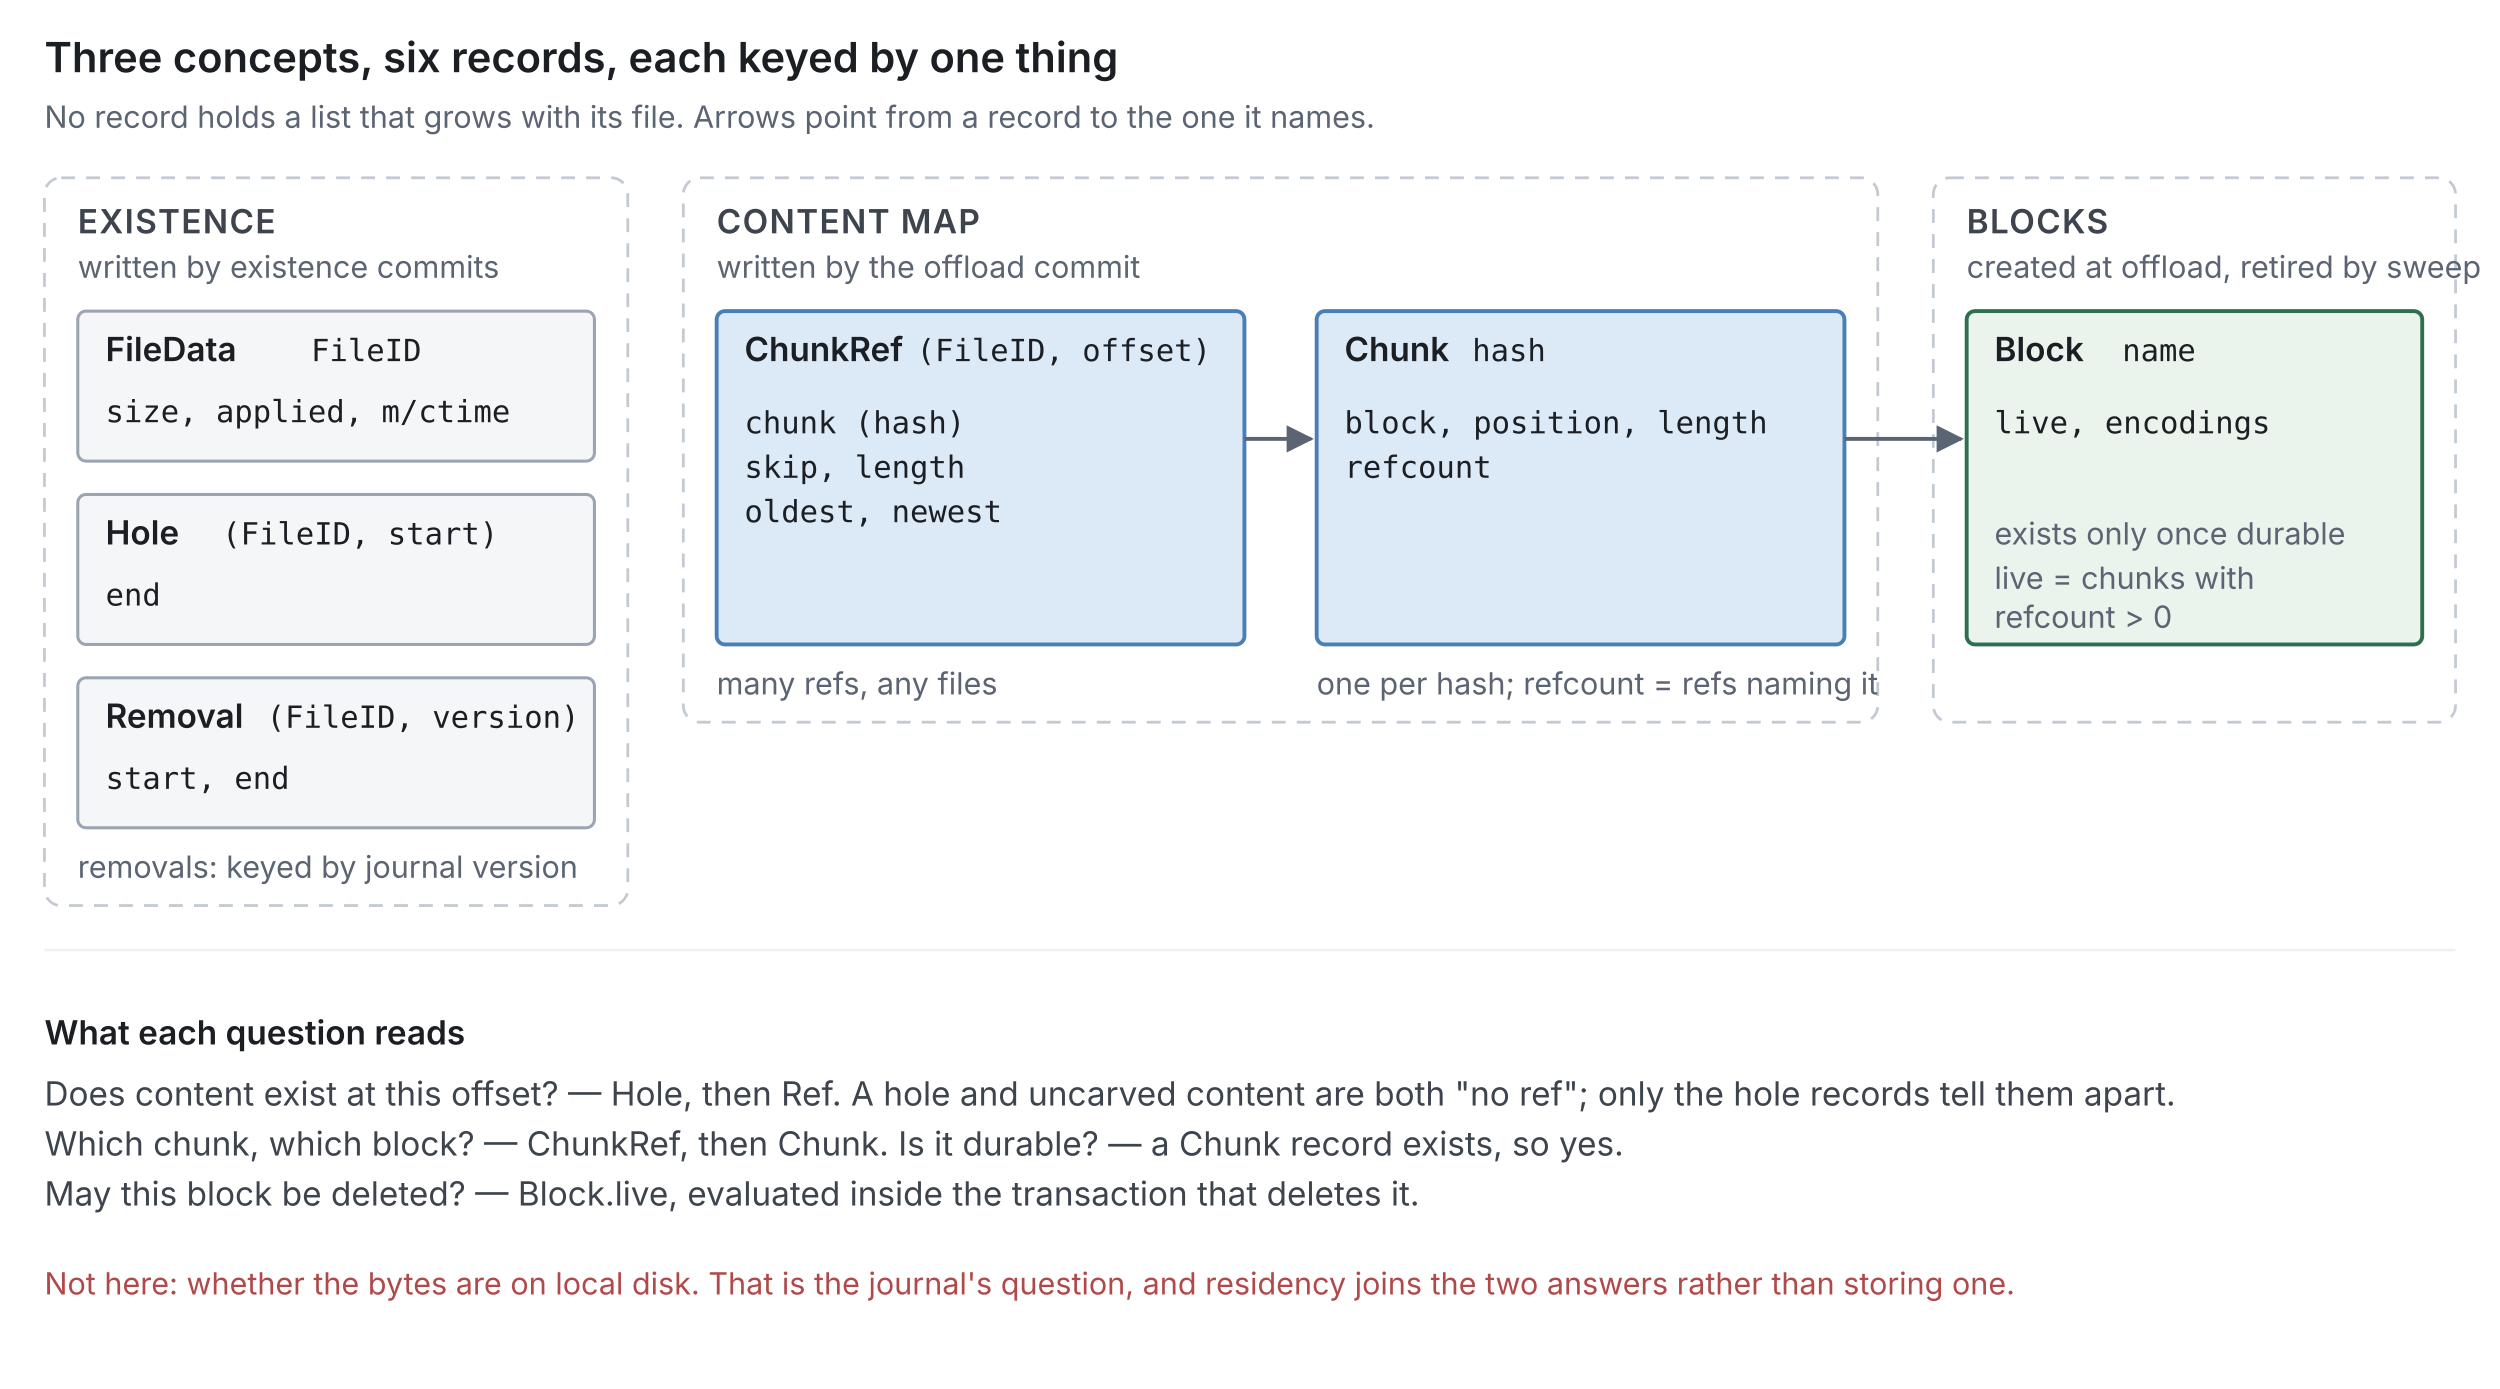
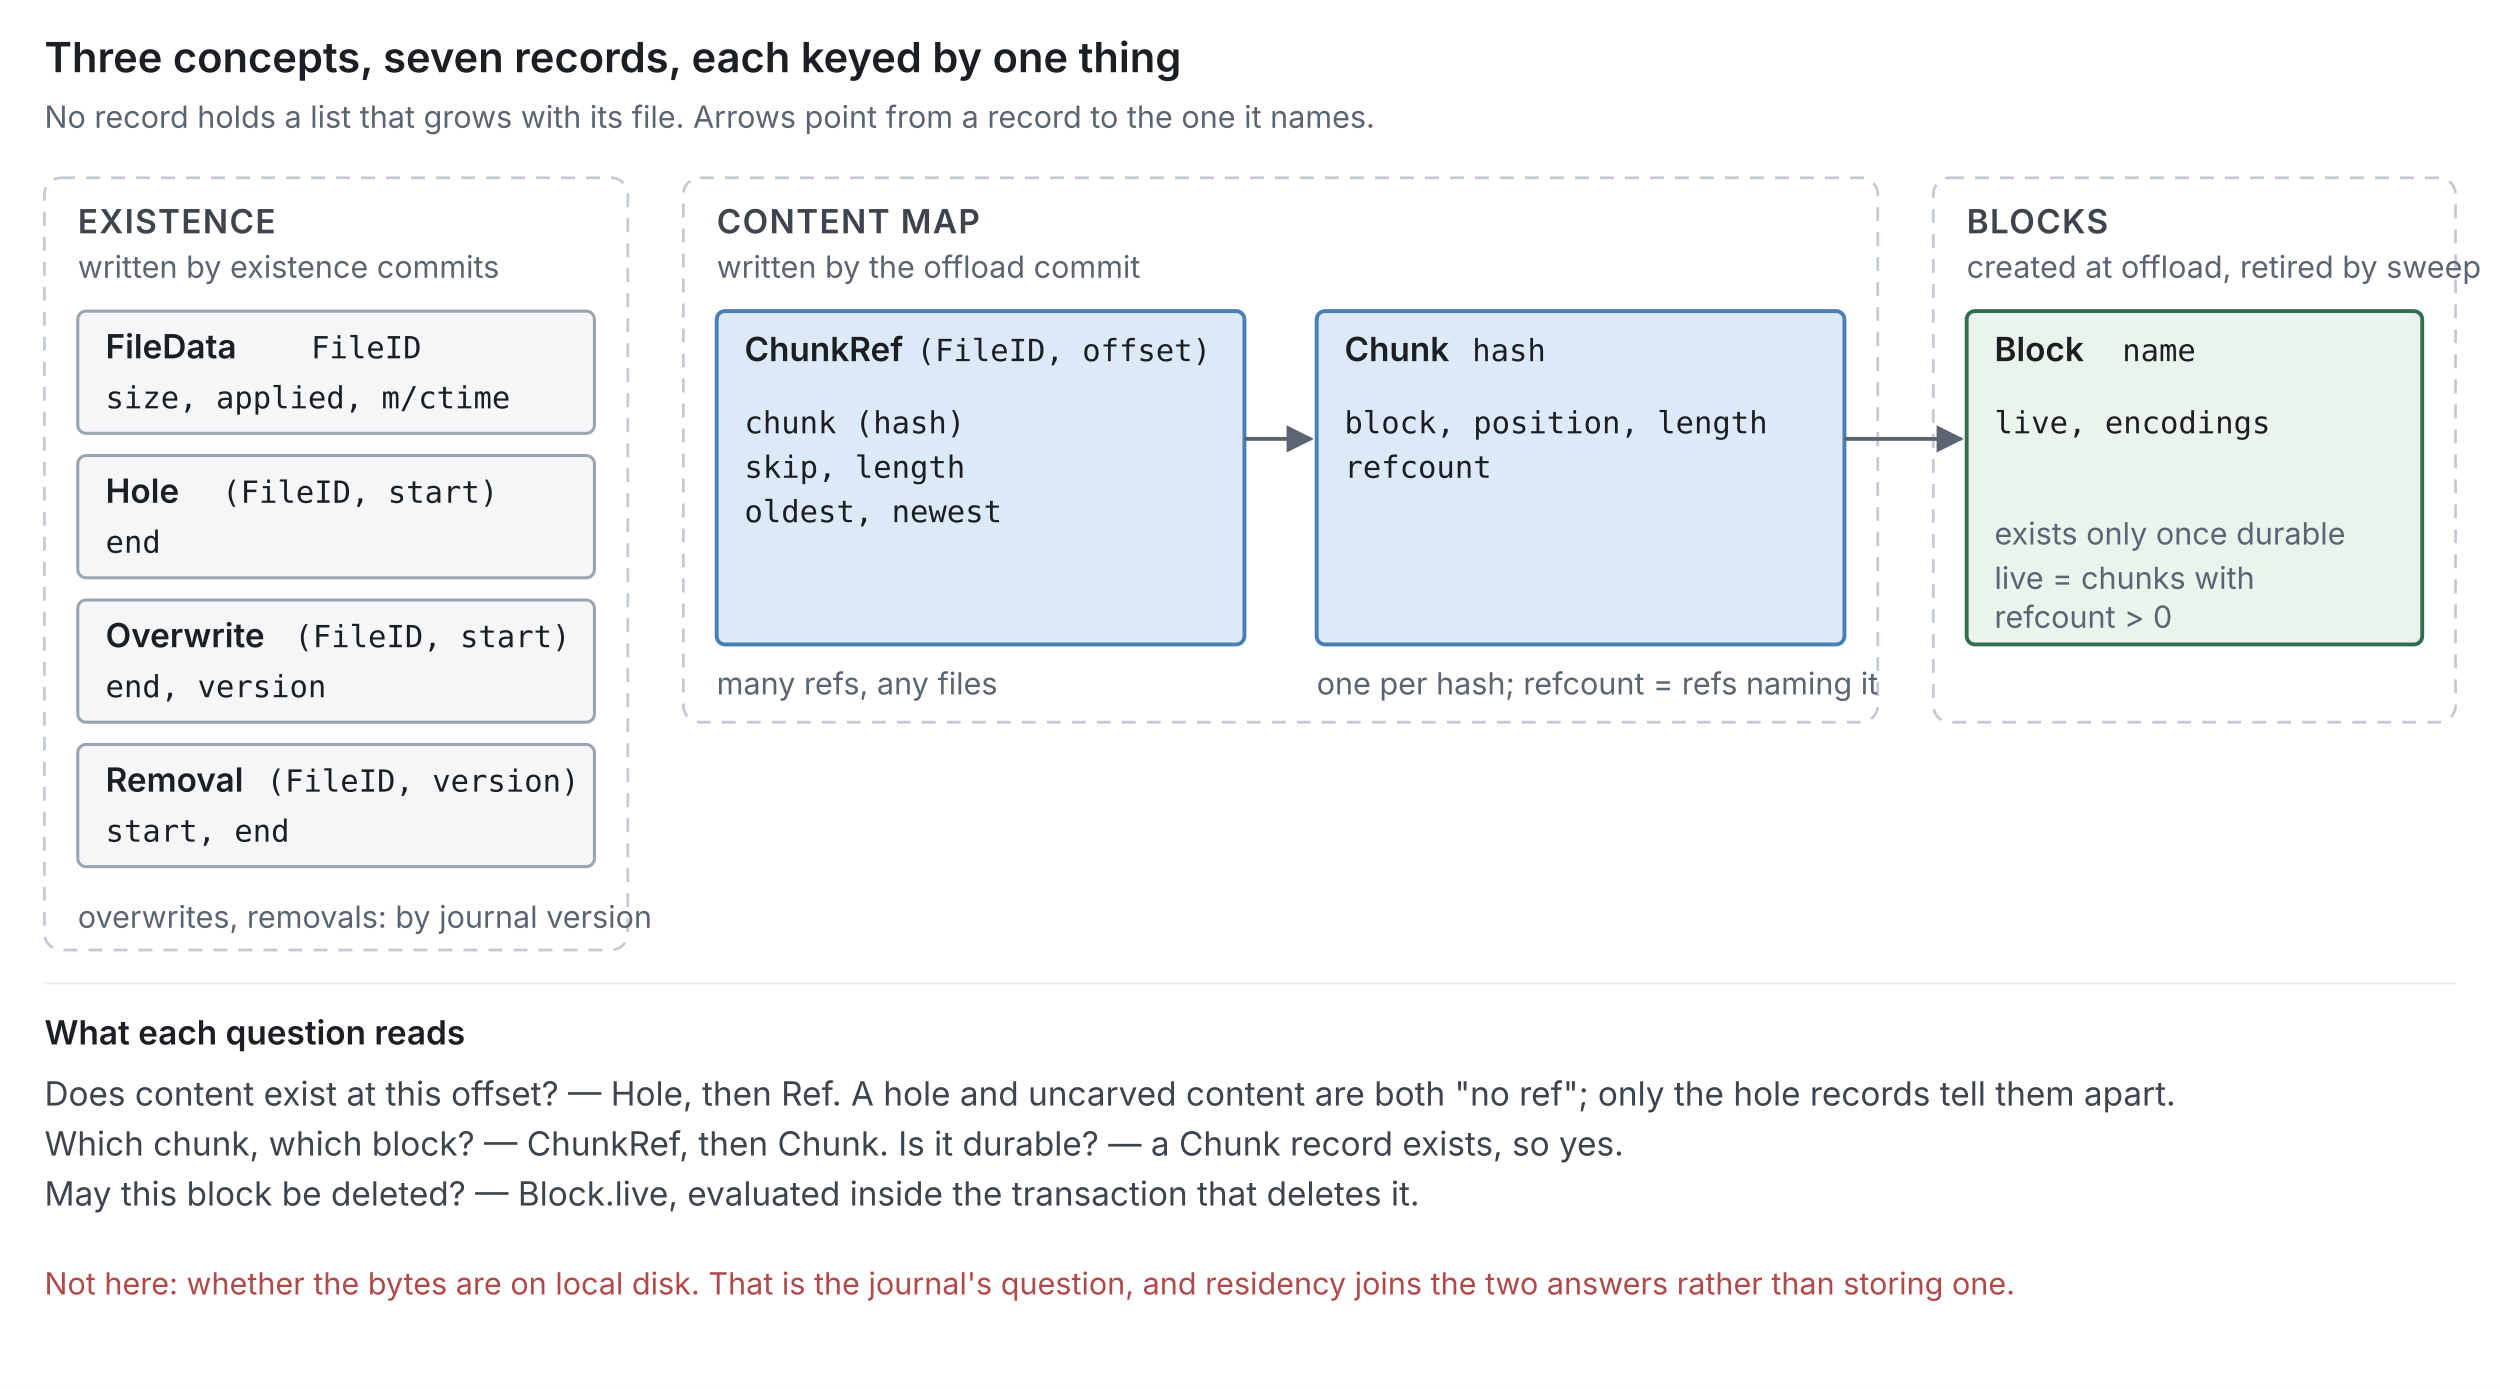
<svg xmlns="http://www.w3.org/2000/svg" viewBox="0 0 900 500" width="900" height="500" font-family="system-ui,-apple-system,Segoe UI,sans-serif">
  <defs>
    <style>
      .t  { font-size: 15px; font-weight: 600; fill: #1b1f24 }
      .h  { font-size: 12px; font-weight: 600; fill: #3d444d; letter-spacing: .04em }
      .rl { font-size: 12px; font-weight: 600; fill: #1b1f24 }
      .l  { font-size: 12px; fill: #3d444d }
      .s  { font-size: 11px; fill: #5b6472 }
      .m  { font-family: ui-monospace,SFMono-Regular,Menlo,monospace; font-size: 11px; fill: #1b1f24 }
      .why { font-size: 11px; fill: #b04a4a }
      .grp { fill: none; stroke: #c3cad3; stroke-width: 1; stroke-dasharray: 5 4 }
      .bn { fill: #f4f6f8; stroke: #9aa4b2; stroke-width: 1.1 }
      .bx { fill: #dce9f7; stroke: #4a7fb5; stroke-width: 1.4 }
      .bg { fill: #eaf4ec; stroke: #2f6f4f; stroke-width: 1.4 }
    </style>
    <marker id="a4r" viewBox="0 0 10 10" refX="9" refY="5" markerWidth="7" markerHeight="7" orient="auto">
      <path d="M0,0 L10,5 L0,10 z" fill="#5b6472" />
    </marker>
  </defs>
  <rect width="900" height="500" fill="#ffffff" />
-   <text x="16" y="26" class="t">Three concepts, six records, each keyed by one thing</text>
+   <text x="16" y="26" class="t">Three concepts, seven records, each keyed by one thing</text>
  <text x="16" y="46" class="s">No record holds a list that grows with its file. Arrows point from a record to the one it names.</text>
-   <rect x="16" y="64" width="210" height="262" rx="6" class="grp" />
+   <rect x="16" y="64" width="210" height="278" rx="6" class="grp" />
  <text x="28" y="84" class="h">EXISTENCE</text>
  <text x="28" y="100" class="s">written by existence commits</text>
-   <rect x="28" y="112" width="186" height="54" rx="3" class="bn" />
-   <text x="38" y="130" class="rl">FileData</text>
-   <text x="112" y="130" class="m">FileID</text>
-   <text x="38" y="152" class="m">size, applied, m/ctime</text>
-   <rect x="28" y="178" width="186" height="54" rx="3" class="bn" />
-   <text x="38" y="196" class="rl">Hole</text>
-   <text x="80" y="196" class="m">(FileID, start)</text>
-   <text x="38" y="218" class="m">end</text>
-   <rect x="28" y="244" width="186" height="54" rx="3" class="bn" />
-   <text x="38" y="262" class="rl">Removal</text>
-   <text x="96" y="262" class="m">(FileID, version)</text>
-   <text x="38" y="284" class="m">start, end</text>
-   <text x="28" y="316" class="s">removals: keyed by journal version</text>
+   <rect x="28" y="112" width="186" height="44" rx="3" class="bn" />
+   <text x="38" y="129" class="rl">FileData</text>
+   <text x="112" y="129" class="m">FileID</text>
+   <text x="38" y="147" class="m">size, applied, m/ctime</text>
+   <rect x="28" y="164" width="186" height="44" rx="3" class="bn" />
+   <text x="38" y="181" class="rl">Hole</text>
+   <text x="80" y="181" class="m">(FileID, start)</text>
+   <text x="38" y="199" class="m">end</text>
+   <rect x="28" y="216" width="186" height="44" rx="3" class="bn" />
+   <text x="38" y="233" class="rl">Overwrite</text>
+   <text x="106" y="233" class="m">(FileID, start)</text>
+   <text x="38" y="251" class="m">end, version</text>
+   <rect x="28" y="268" width="186" height="44" rx="3" class="bn" />
+   <text x="38" y="285" class="rl">Removal</text>
+   <text x="96" y="285" class="m">(FileID, version)</text>
+   <text x="38" y="303" class="m">start, end</text>
+   <text x="28" y="334" class="s">overwrites, removals: by journal version</text>
  <rect x="246" y="64" width="430" height="196" rx="6" class="grp" />
  <text x="258" y="84" class="h">CONTENT MAP</text>
  <text x="258" y="100" class="s">written by the offload commit</text>
  <rect x="258" y="112" width="190" height="120" rx="3" class="bx" />
  <text x="268" y="130" class="rl">ChunkRef</text>
  <text x="330" y="130" class="m">(FileID, offset)</text>
  <text x="268" y="156" class="m">chunk (hash)</text>
  <text x="268" y="172" class="m">skip, length</text>
  <text x="268" y="188" class="m">oldest, newest</text>
  <rect x="474" y="112" width="190" height="120" rx="3" class="bx" />
  <text x="484" y="130" class="rl">Chunk</text>
  <text x="530" y="130" class="m">hash</text>
  <text x="484" y="156" class="m">block, position, length</text>
  <text x="484" y="172" class="m">refcount</text>
  <line x1="448" y1="158" x2="472" y2="158" stroke="#5b6472" stroke-width="1.4" marker-end="url(#a4r)" />
  <text x="258" y="250" class="s">many refs, any files</text>
  <text x="474" y="250" class="s">one per hash; refcount = refs naming it</text>
  <rect x="696" y="64" width="188" height="196" rx="6" class="grp" />
  <text x="708" y="84" class="h">BLOCKS</text>
  <text x="708" y="100" class="s">created at offload, retired by sweep</text>
  <rect x="708" y="112" width="164" height="120" rx="3" class="bg" />
  <text x="718" y="130" class="rl">Block</text>
  <text x="764" y="130" class="m">name</text>
  <text x="718" y="156" class="m">live, encodings</text>
  <text x="718" y="196" class="s">exists only once durable</text>
  <text x="718" y="212" class="s">live = chunks with</text>
  <text x="718" y="226" class="s">refcount &gt; 0</text>
  <line x1="664" y1="158" x2="706" y2="158" stroke="#5b6472" stroke-width="1.4" marker-end="url(#a4r)" />
-   <line x1="16" y1="342" x2="884" y2="342" stroke="#eef1f4" />
+   <line x1="16" y1="354" x2="884" y2="354" stroke="#eef1f4" />
  <text x="16" y="376" class="rl">What each question reads</text>
  <text x="16" y="398" class="l">Does content exist at this offset? — Hole, then Ref. A hole and uncarved content are both "no ref"; only the hole records tell them apart.</text>
  <text x="16" y="416" class="l">Which chunk, which block? — ChunkRef, then Chunk. Is it durable? — a Chunk record exists, so yes.</text>
  <text x="16" y="434" class="l">May this block be deleted? — Block.live, evaluated inside the transaction that deletes it.</text>
  <text x="16" y="466" class="why">Not here: whether the bytes are on local disk. That is the journal's question, and residency joins the two answers rather than storing one.</text>
</svg>
